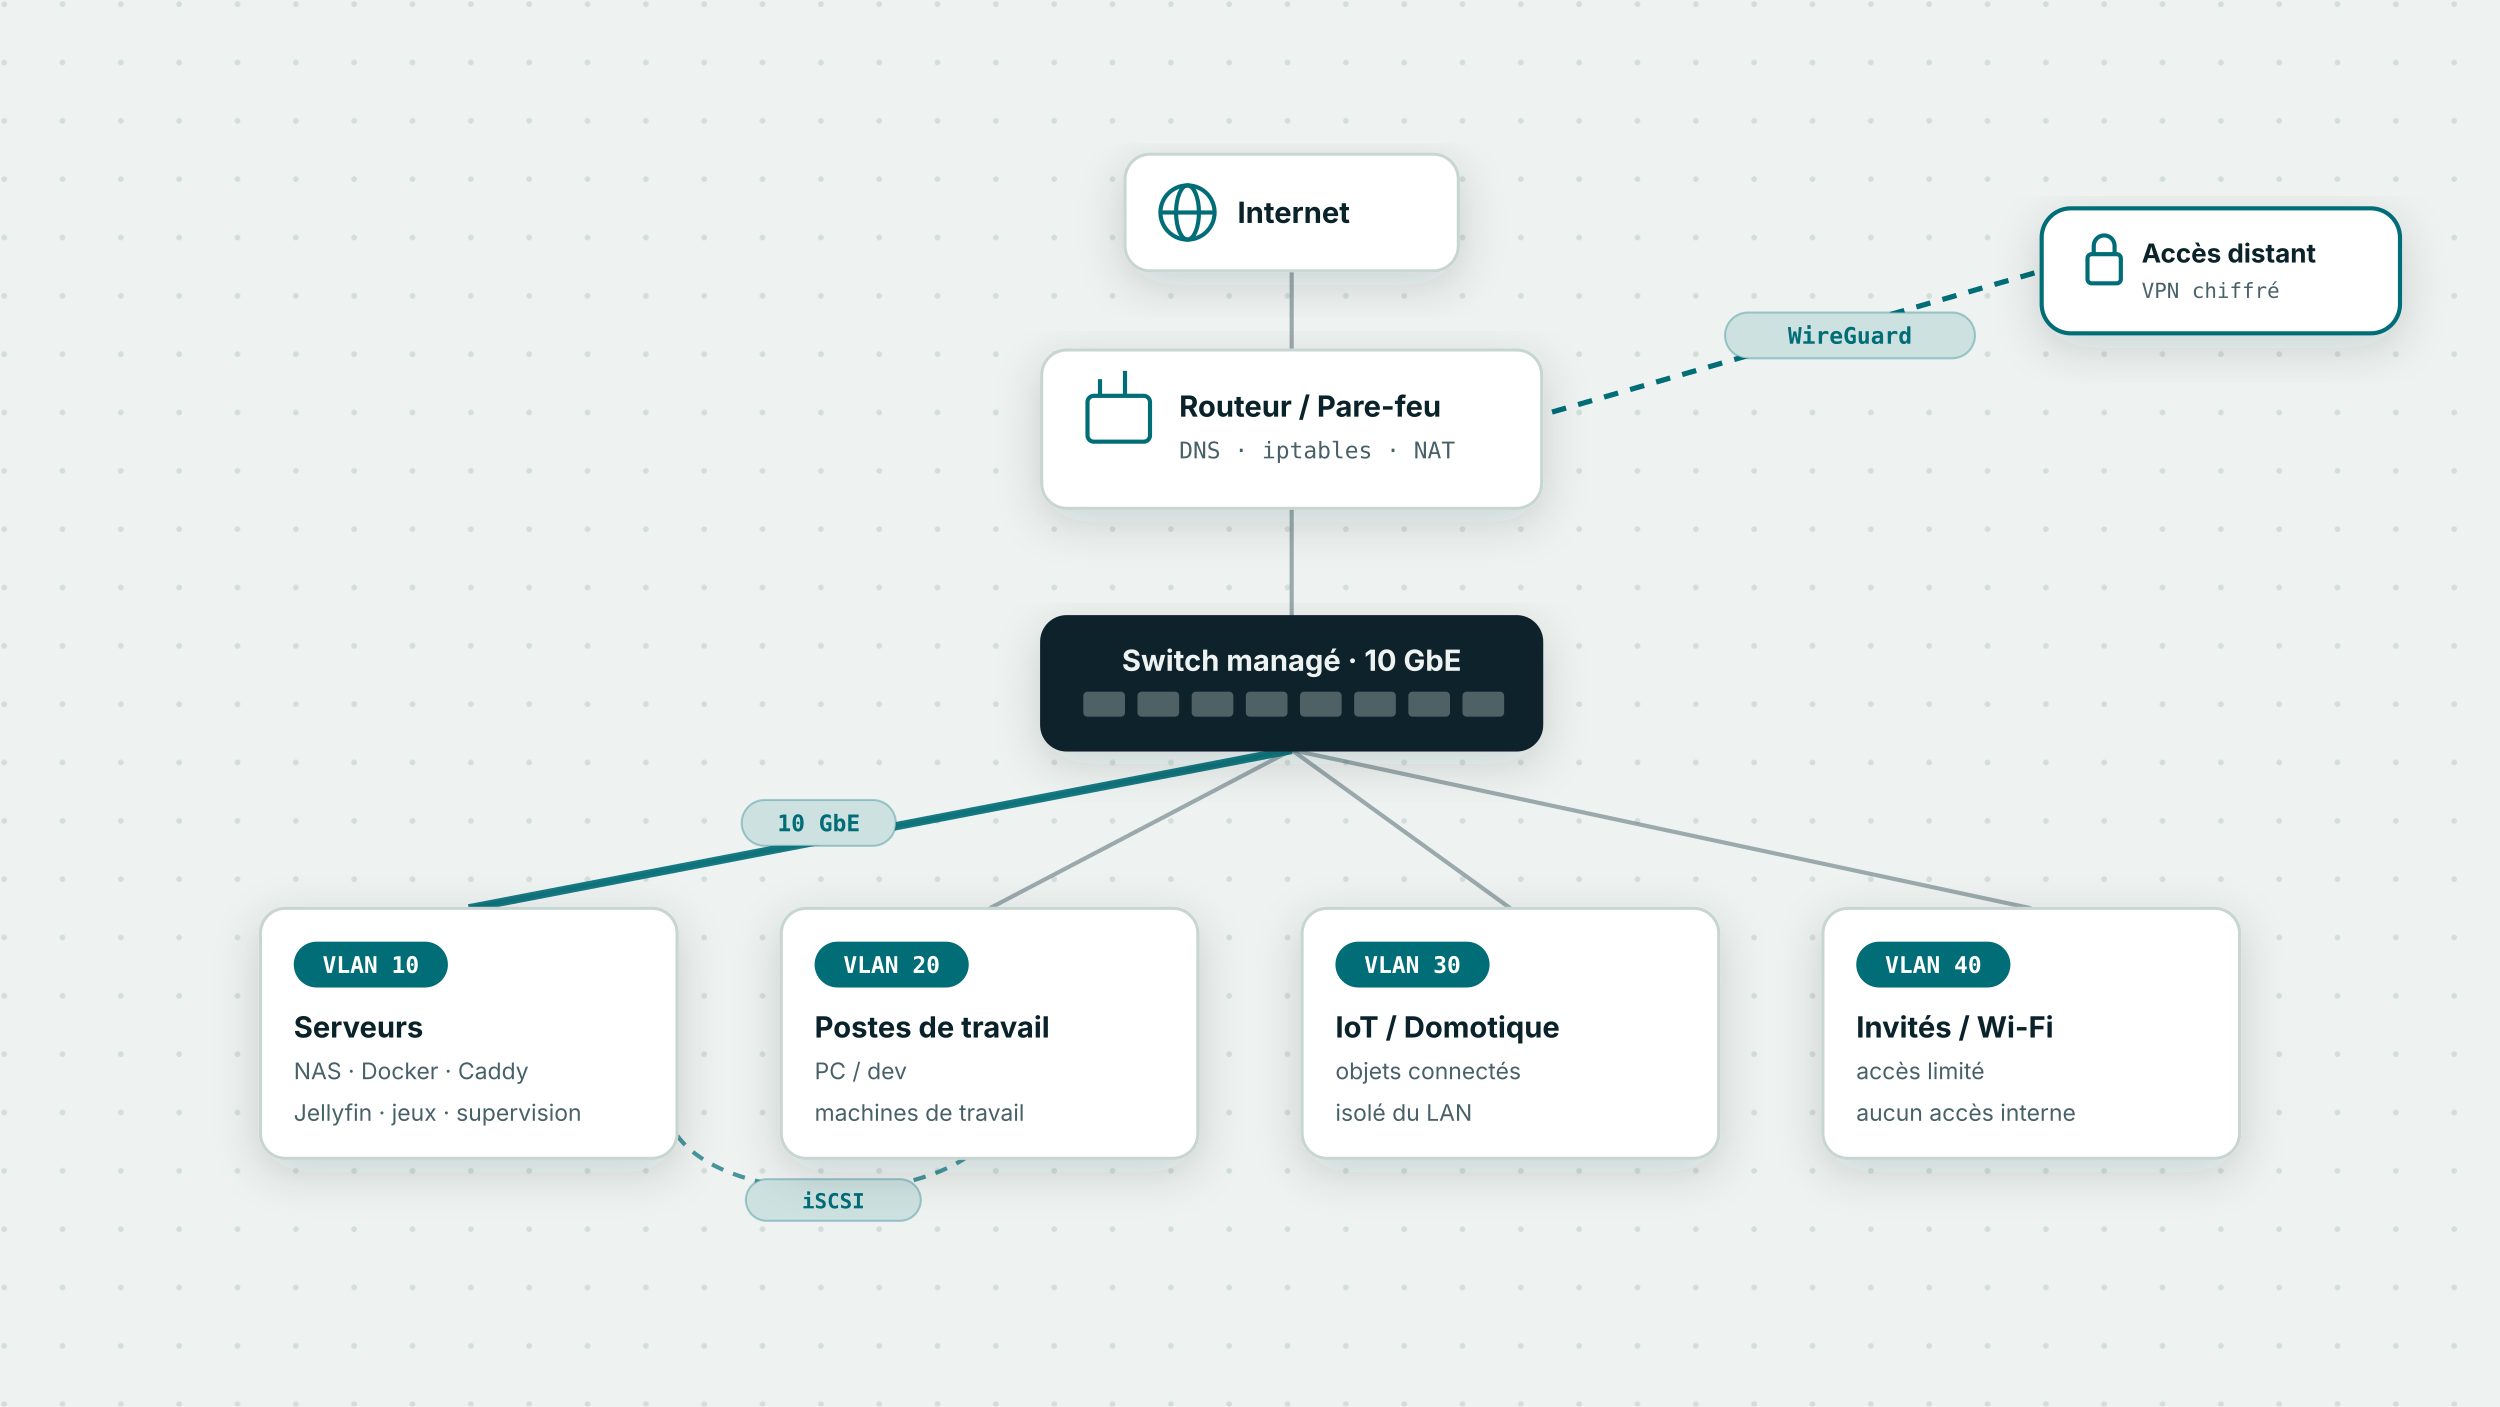
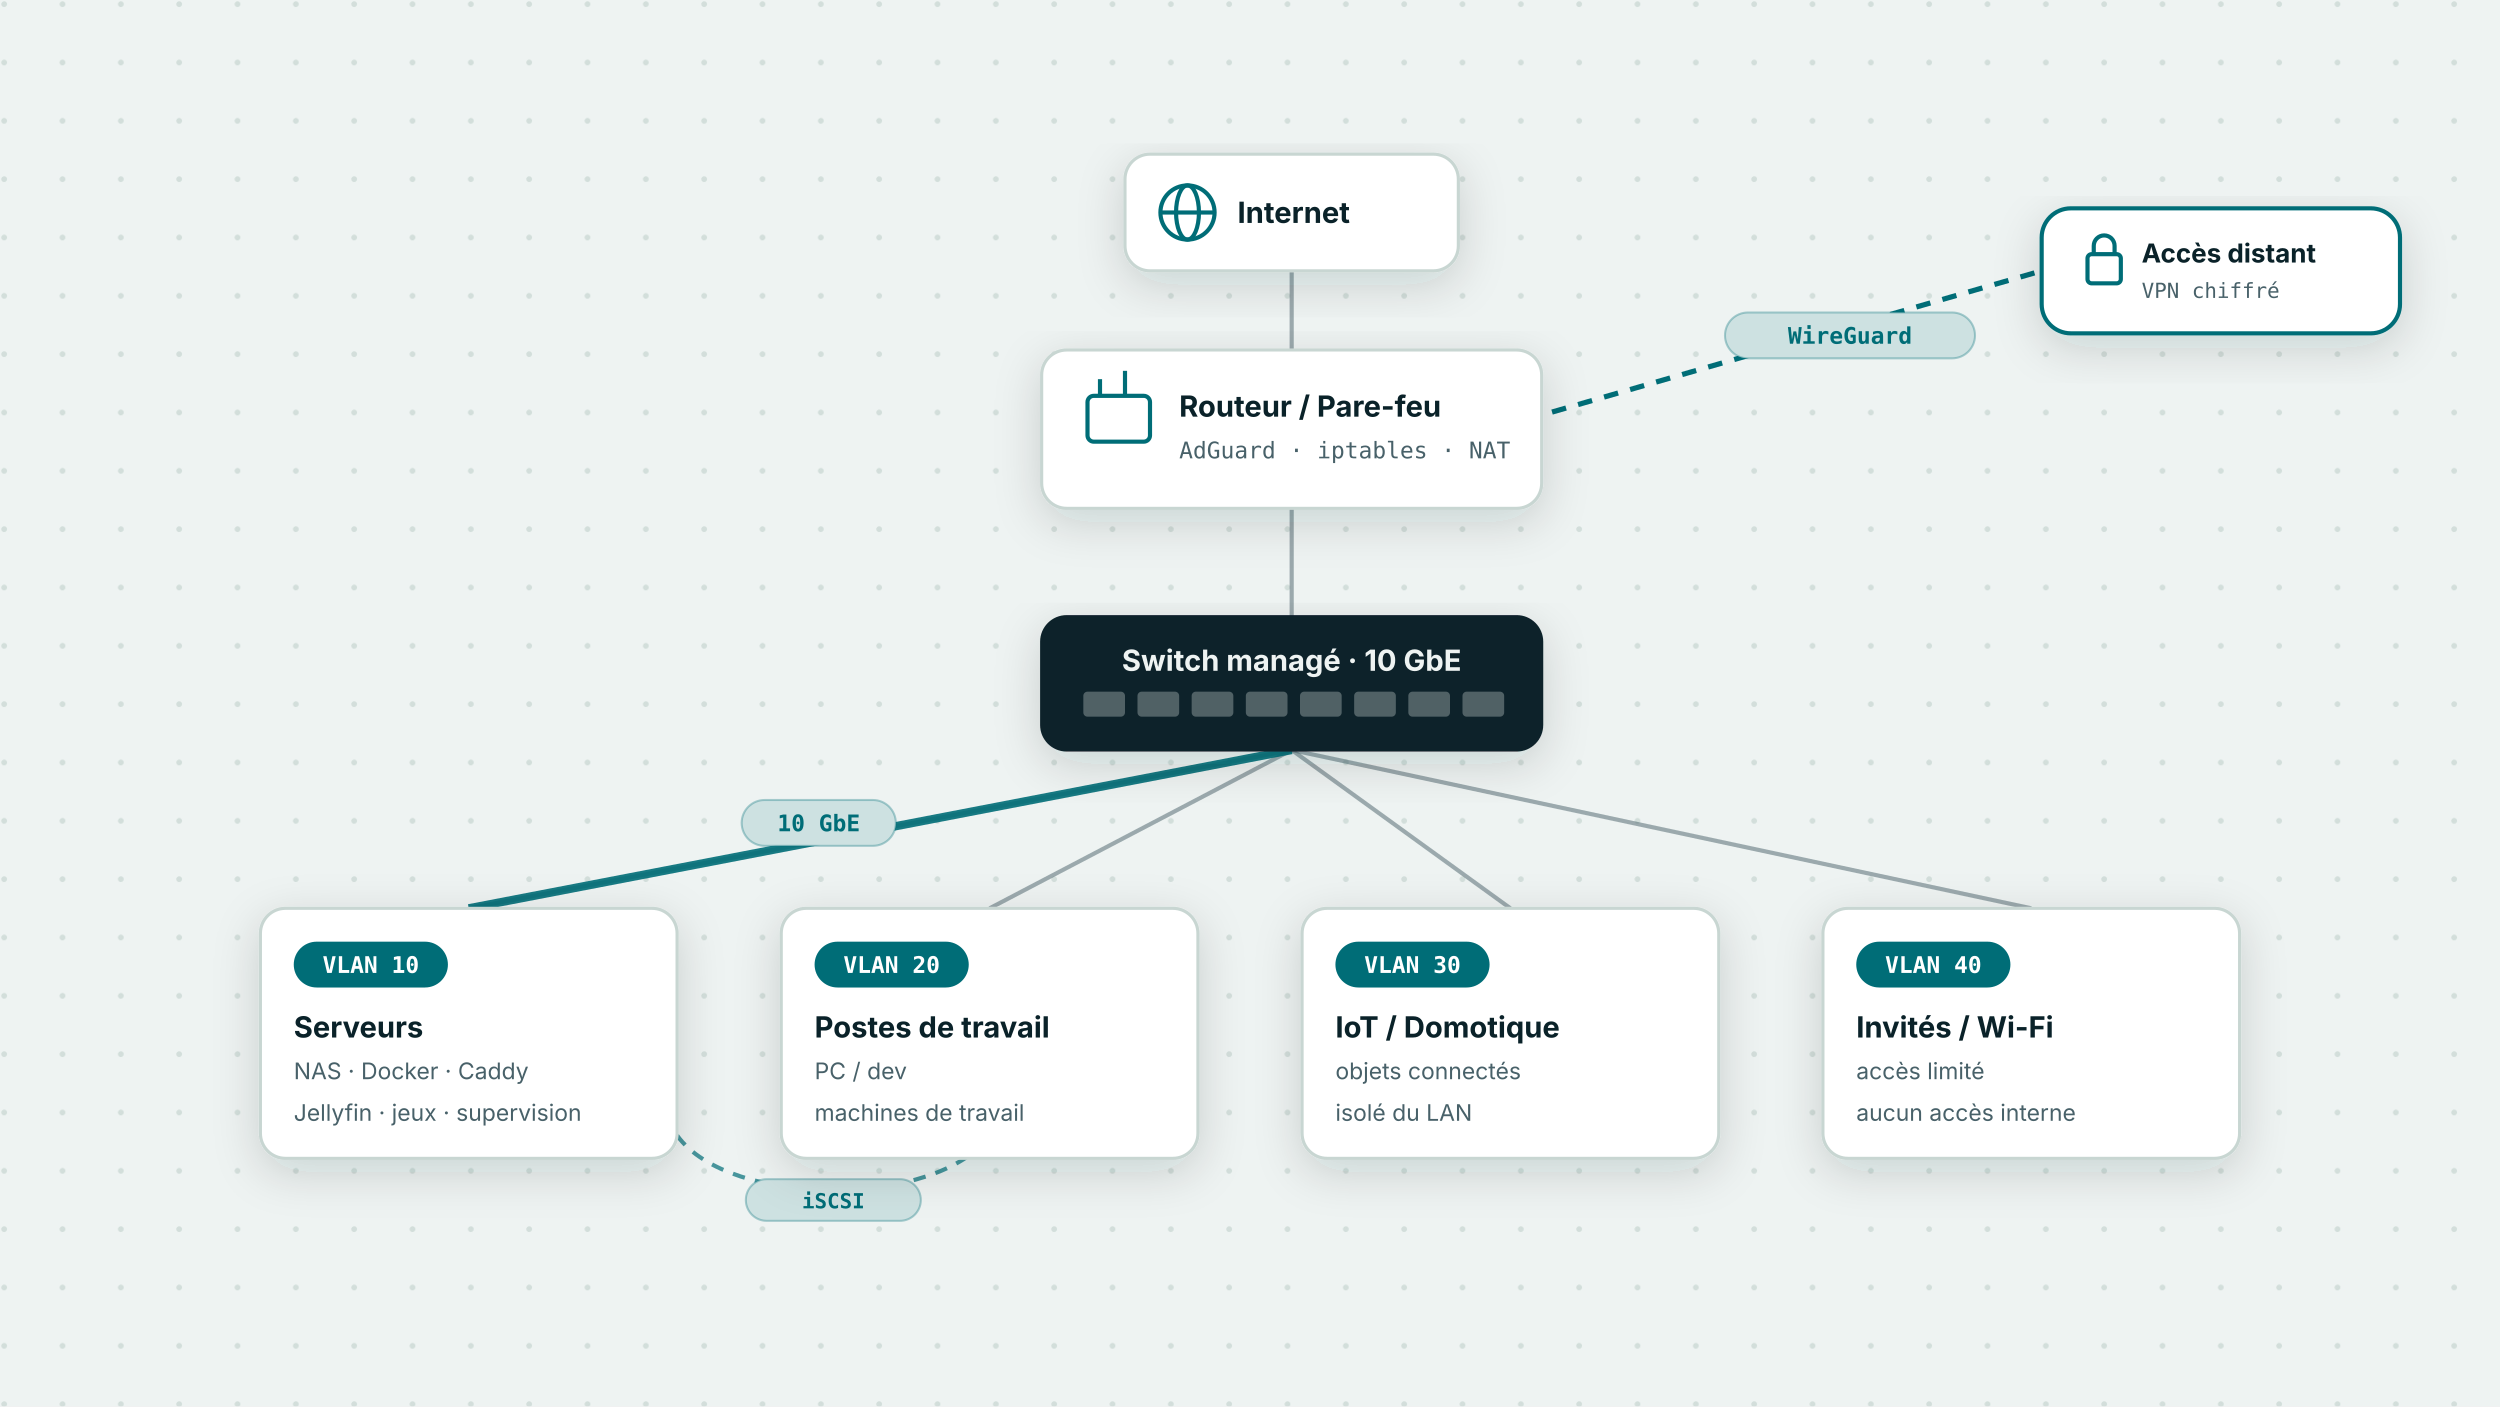
<svg xmlns="http://www.w3.org/2000/svg" width="1200" height="675" viewBox="0 0 1200 675" font-family="'Inter', system-ui, -apple-system, 'Segoe UI', Arial, sans-serif">
  <defs>
    <pattern id="reseau-light-fr-dots" width="28" height="28" patternUnits="userSpaceOnUse">
      <circle cx="2" cy="2" r="1.4" fill="#c8d6d2" fill-opacity="0.7" />
    </pattern>
    <filter id="reseau-light-fr-sh" x="-20%" y="-20%" width="140%" height="160%">
      <feDropShadow dx="0" dy="6" stdDeviation="11" flood-color="#0a2229" flood-opacity="0.16" />
    </filter>
  </defs>
  <rect width="1200" height="675" fill="#eef3f2" />
  <rect width="1200" height="675" fill="url(#reseau-light-fr-dots)" />
  <g stroke="#486169" stroke-opacity="0.5" stroke-width="2" fill="none">
    <path d="M620 130 L620 168" />
    <path d="M620 244 L620 296" />
    <path d="M620 360 L225 436" />
    <path d="M620 360 L475 436" />
    <path d="M620 360 L725 436" />
    <path d="M620 360 L975 436" />
  </g>
  <path d="M620 360 L225 436" stroke="#006d77" stroke-width="4" fill="none" opacity="0.9" />
  <rect x="356" y="384" width="74" height="22" rx="11" fill="#eef3f2" />
  <rect x="356" y="384" width="74" height="22" rx="11" fill="#006d77" fill-opacity="0.14" stroke="#006d77" stroke-opacity="0.32" />
  <text x="393" y="399" font-size="11" fill="#006d77" font-weight="bold" font-family="'JetBrains Mono', ui-monospace, SFMono-Regular, Menlo, Consolas, monospace" text-anchor="middle">10 GbE</text>
  <path d="M720 205 L980 130" stroke="#006d77" stroke-width="2.5" stroke-dasharray="7 6" fill="none" />
  <rect x="828" y="150" width="120" height="22" rx="11" fill="#eef3f2" />
  <rect x="828" y="150" width="120" height="22" rx="11" fill="#006d77" fill-opacity="0.14" stroke="#006d77" stroke-opacity="0.32" />
  <text x="888" y="165" font-size="11" fill="#006d77" font-weight="bold" font-family="'JetBrains Mono', ui-monospace, SFMono-Regular, Menlo, Consolas, monospace" text-anchor="middle">WireGuard</text>
  <path d="M325 545 C 350 580, 450 580, 475 545" stroke="#006d77" stroke-width="2" stroke-dasharray="6 5" fill="none" opacity="0.7" />
  <rect x="358" y="566" width="84" height="20" rx="10" fill="#eef3f2" />
  <rect x="358" y="566" width="84" height="20" rx="10" fill="#006d77" fill-opacity="0.14" stroke="#006d77" stroke-opacity="0.32" />
  <text x="400" y="580" font-size="10" fill="#006d77" font-weight="bold" font-family="'JetBrains Mono', ui-monospace, SFMono-Regular, Menlo, Consolas, monospace" text-anchor="middle">iSCSI</text>
  <g filter="url(#reseau-light-fr-sh)">
    <rect x="540" y="74" width="160" height="56" rx="12" fill="#ffffff" stroke="#c8d6d2" stroke-width="1.5" />
  </g>
  <g stroke="#006d77" stroke-width="2" fill="none">
    <circle cx="570" cy="102" r="13" />
    <ellipse cx="570" cy="102" rx="5.5" ry="13" />
    <line x1="557" y1="102" x2="583" y2="102" />
  </g>
  <text x="594" y="107" font-size="14" fill="#0a2229" font-weight="bold" font-family="'Inter', system-ui, -apple-system, 'Segoe UI', Arial, sans-serif">Internet</text>
  <g filter="url(#reseau-light-fr-sh)">
    <rect x="500" y="168" width="240" height="76" rx="12" fill="#ffffff" stroke="#c8d6d2" stroke-width="1.5" />
  </g>
  <g stroke="#006d77" stroke-width="2" fill="none">
    <rect x="522" y="190" width="30" height="22" rx="3" />
    <path d="M528 190 v-8 M540 190 v-12" />
  </g>
  <text x="566" y="200" font-size="14" fill="#0a2229" font-weight="bold" font-family="'Inter', system-ui, -apple-system, 'Segoe UI', Arial, sans-serif">Routeur / Pare-feu</text>
-   <text x="566" y="220" font-size="11" fill="#486169" font-weight="normal" font-family="'JetBrains Mono', ui-monospace, SFMono-Regular, Menlo, Consolas, monospace">DNS · iptables · NAT</text>
+   <text x="566" y="220" font-size="11" fill="#486169" font-weight="normal" font-family="'JetBrains Mono', ui-monospace, SFMono-Regular, Menlo, Consolas, monospace">AdGuard · iptables · NAT</text>
  <g filter="url(#reseau-light-fr-sh)">
    <rect x="980" y="100" width="172" height="60" rx="14" fill="#ffffff" stroke="#006d77" stroke-width="2" />
  </g>
  <g stroke="#006d77" stroke-width="2" fill="none">
    <rect x="1002" y="122" width="16" height="14" rx="2" />
    <path d="M1005 122 v-4 a5 5 0 0 1 10 0 v4" />
  </g>
  <text x="1028" y="126" font-size="12.5" fill="#0a2229" font-weight="bold" font-family="'Inter', system-ui, -apple-system, 'Segoe UI', Arial, sans-serif">Accès distant</text>
  <text x="1028" y="143" font-size="10" fill="#486169" font-weight="normal" font-family="'JetBrains Mono', ui-monospace, SFMono-Regular, Menlo, Consolas, monospace">VPN chiffré</text>
  <g filter="url(#reseau-light-fr-sh)">
    <rect x="500" y="296" width="240" height="64" rx="12" fill="#0a2229" stroke="#0a2229" stroke-width="1.5" />
  </g>
  <g fill="#eef3f2" fill-opacity="0.3">
    <rect x="520" y="332" width="20" height="12" rx="2" />
    <rect x="546" y="332" width="20" height="12" rx="2" />
    <rect x="572" y="332" width="20" height="12" rx="2" />
    <rect x="598" y="332" width="20" height="12" rx="2" />
    <rect x="624" y="332" width="20" height="12" rx="2" />
    <rect x="650" y="332" width="20" height="12" rx="2" />
    <rect x="676" y="332" width="20" height="12" rx="2" />
    <rect x="702" y="332" width="20" height="12" rx="2" />
  </g>
  <text x="620" y="322" font-size="14" fill="#eef3f2" font-weight="bold" font-family="'Inter', system-ui, -apple-system, 'Segoe UI', Arial, sans-serif" text-anchor="middle">Switch managé · 10 GbE</text>
  <g filter="url(#reseau-light-fr-sh)">
    <rect x="125" y="436" width="200" height="120" rx="12" fill="#ffffff" stroke="#c8d6d2" stroke-width="1.5" />
  </g>
  <rect x="141" y="452" width="74" height="22" rx="11" fill="#006d77" />
  <text x="178" y="467" font-size="11" fill="#ffffff" font-weight="bold" font-family="'JetBrains Mono', ui-monospace, SFMono-Regular, Menlo, Consolas, monospace" text-anchor="middle">VLAN 10</text>
  <text x="141" y="498" font-size="14" fill="#0a2229" font-weight="bold" font-family="'Inter', system-ui, -apple-system, 'Segoe UI', Arial, sans-serif">Serveurs</text>
  <text x="141" y="518" font-size="11" fill="#486169" font-weight="normal" font-family="'Inter', system-ui, -apple-system, 'Segoe UI', Arial, sans-serif">NAS · Docker · Caddy</text>
  <text x="141" y="538" font-size="11" fill="#486169" font-weight="normal" font-family="'Inter', system-ui, -apple-system, 'Segoe UI', Arial, sans-serif">Jellyfin · jeux · supervision</text>
  <g filter="url(#reseau-light-fr-sh)">
    <rect x="375" y="436" width="200" height="120" rx="12" fill="#ffffff" stroke="#c8d6d2" stroke-width="1.5" />
  </g>
  <rect x="391" y="452" width="74" height="22" rx="11" fill="#006d77" />
  <text x="428" y="467" font-size="11" fill="#ffffff" font-weight="bold" font-family="'JetBrains Mono', ui-monospace, SFMono-Regular, Menlo, Consolas, monospace" text-anchor="middle">VLAN 20</text>
  <text x="391" y="498" font-size="14" fill="#0a2229" font-weight="bold" font-family="'Inter', system-ui, -apple-system, 'Segoe UI', Arial, sans-serif">Postes de travail</text>
  <text x="391" y="518" font-size="11" fill="#486169" font-weight="normal" font-family="'Inter', system-ui, -apple-system, 'Segoe UI', Arial, sans-serif">PC / dev</text>
  <text x="391" y="538" font-size="11" fill="#486169" font-weight="normal" font-family="'Inter', system-ui, -apple-system, 'Segoe UI', Arial, sans-serif">machines de travail</text>
  <g filter="url(#reseau-light-fr-sh)">
    <rect x="625" y="436" width="200" height="120" rx="12" fill="#ffffff" stroke="#c8d6d2" stroke-width="1.5" />
  </g>
  <rect x="641" y="452" width="74" height="22" rx="11" fill="#006d77" />
  <text x="678" y="467" font-size="11" fill="#ffffff" font-weight="bold" font-family="'JetBrains Mono', ui-monospace, SFMono-Regular, Menlo, Consolas, monospace" text-anchor="middle">VLAN 30</text>
  <text x="641" y="498" font-size="14" fill="#0a2229" font-weight="bold" font-family="'Inter', system-ui, -apple-system, 'Segoe UI', Arial, sans-serif">IoT / Domotique</text>
  <text x="641" y="518" font-size="11" fill="#486169" font-weight="normal" font-family="'Inter', system-ui, -apple-system, 'Segoe UI', Arial, sans-serif">objets connectés</text>
  <text x="641" y="538" font-size="11" fill="#486169" font-weight="normal" font-family="'Inter', system-ui, -apple-system, 'Segoe UI', Arial, sans-serif">isolé du LAN</text>
  <g filter="url(#reseau-light-fr-sh)">
    <rect x="875" y="436" width="200" height="120" rx="12" fill="#ffffff" stroke="#c8d6d2" stroke-width="1.5" />
  </g>
  <rect x="891" y="452" width="74" height="22" rx="11" fill="#006d77" />
  <text x="928" y="467" font-size="11" fill="#ffffff" font-weight="bold" font-family="'JetBrains Mono', ui-monospace, SFMono-Regular, Menlo, Consolas, monospace" text-anchor="middle">VLAN 40</text>
  <text x="891" y="498" font-size="14" fill="#0a2229" font-weight="bold" font-family="'Inter', system-ui, -apple-system, 'Segoe UI', Arial, sans-serif">Invités / Wi-Fi</text>
  <text x="891" y="518" font-size="11" fill="#486169" font-weight="normal" font-family="'Inter', system-ui, -apple-system, 'Segoe UI', Arial, sans-serif">accès limité</text>
  <text x="891" y="538" font-size="11" fill="#486169" font-weight="normal" font-family="'Inter', system-ui, -apple-system, 'Segoe UI', Arial, sans-serif">aucun accès interne</text>
</svg>
